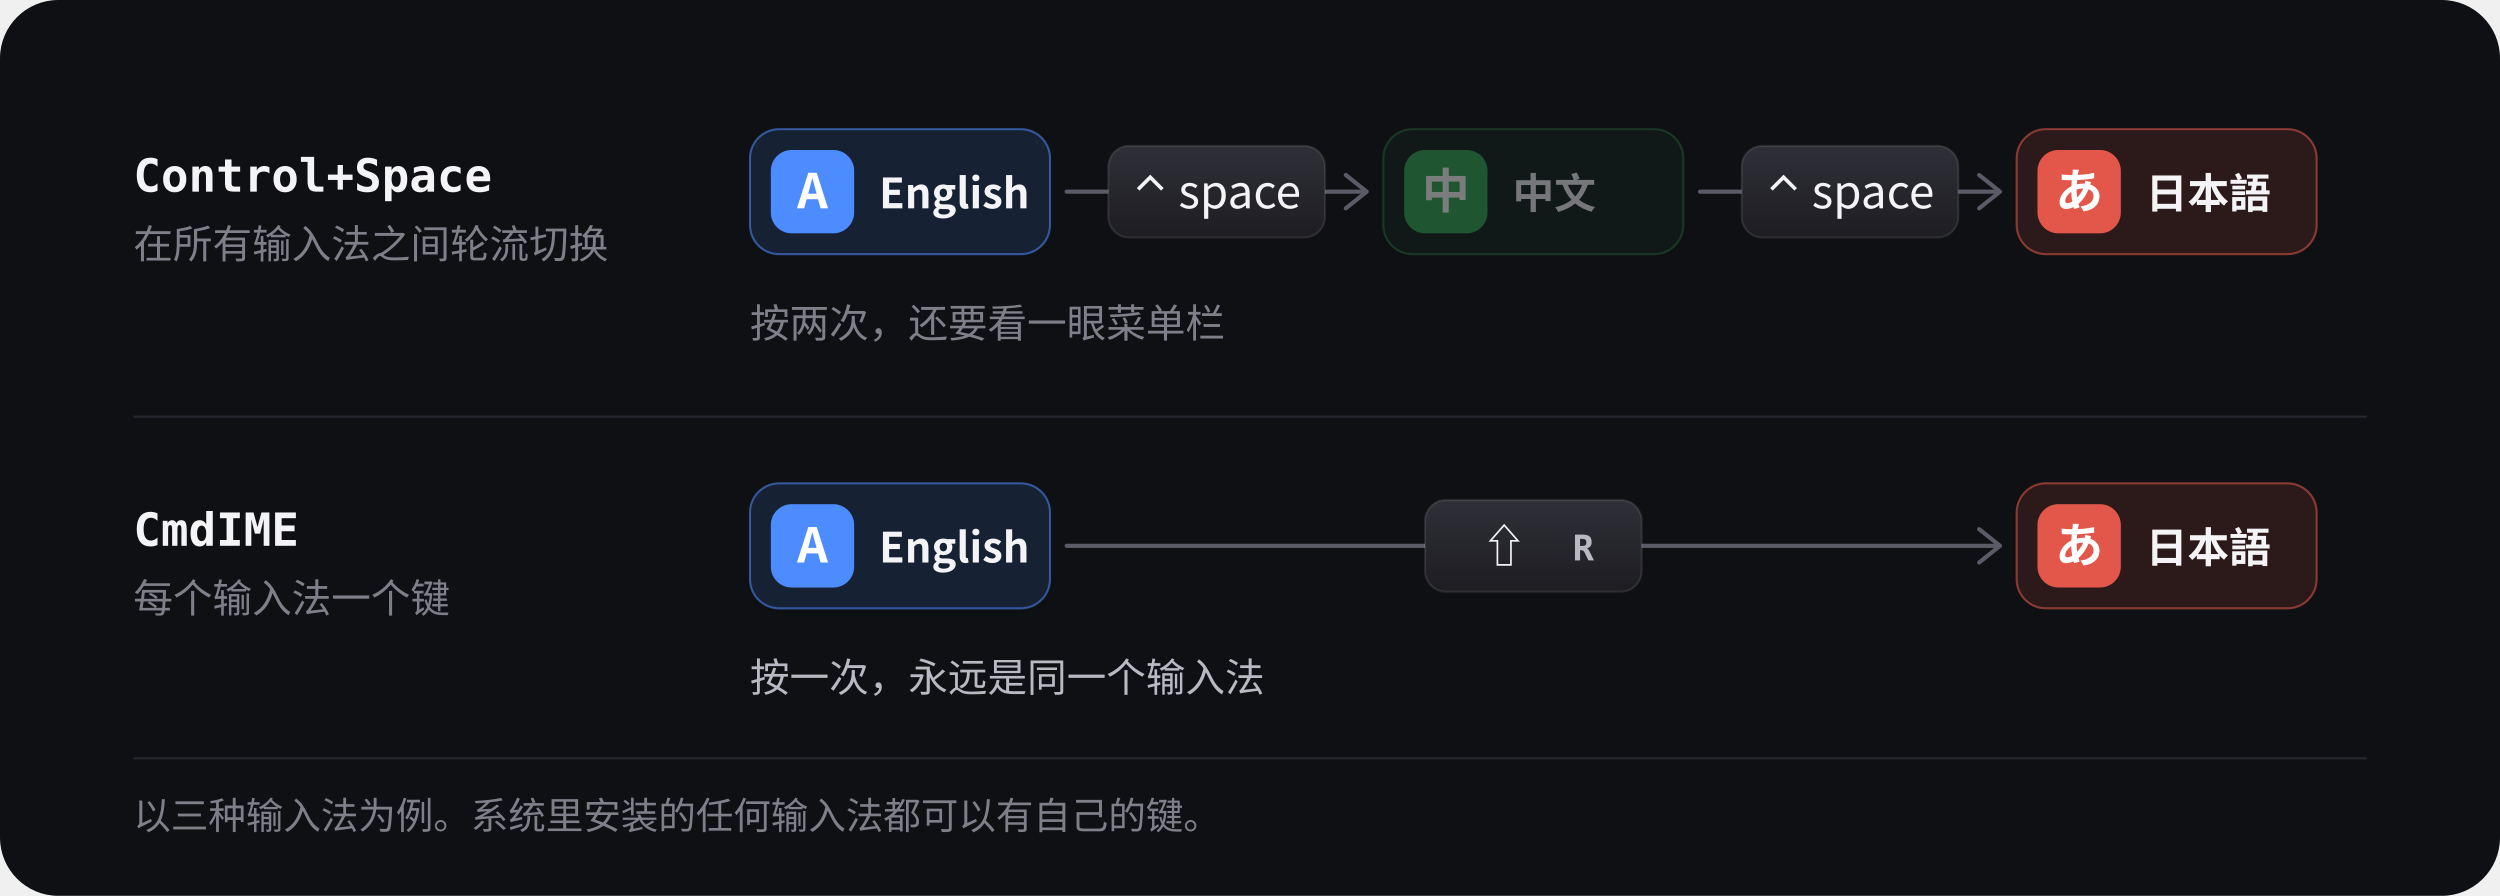
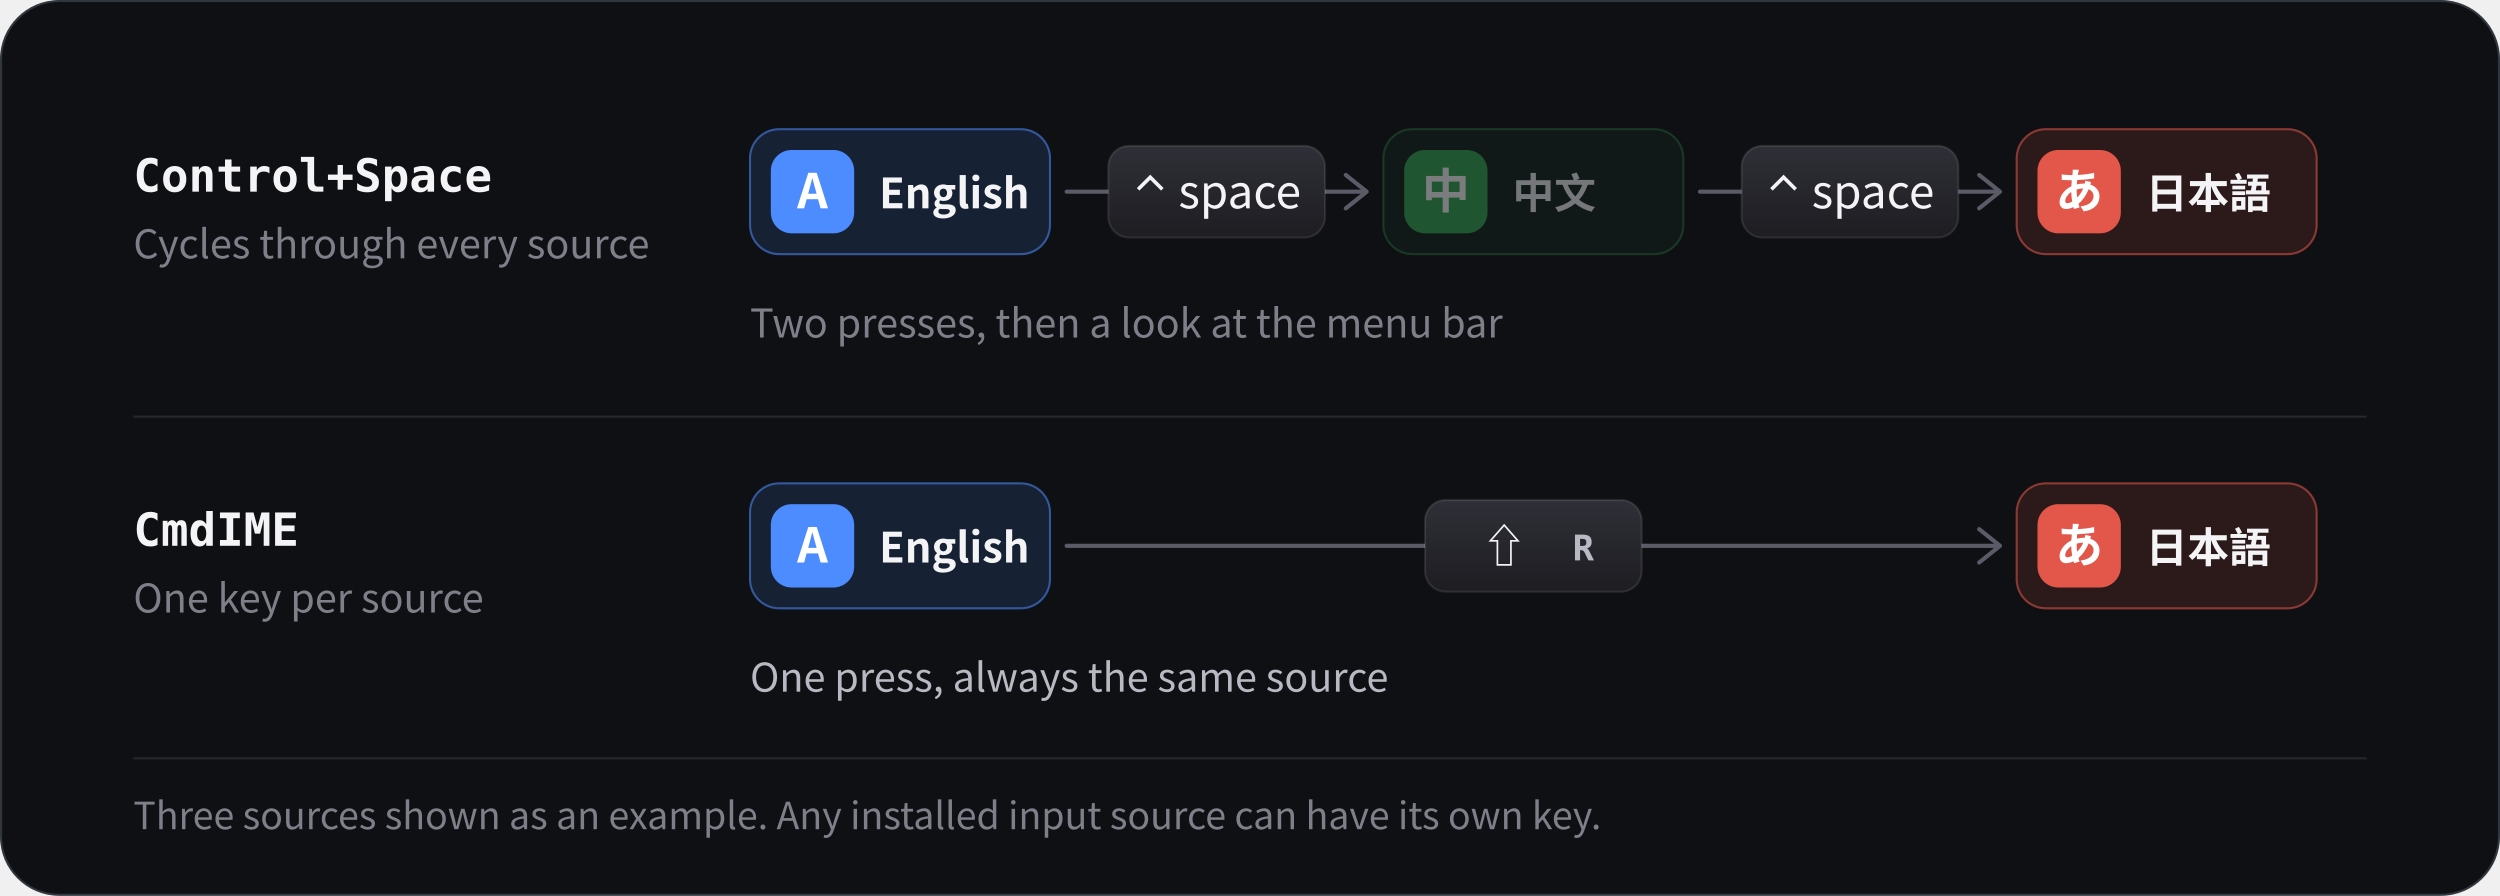
- <svg xmlns="http://www.w3.org/2000/svg" width="1200" height="430" viewBox="0 0 1200 430" role="img" aria-labelledby="title desc" lang="zh-CN">
+ <svg xmlns="http://www.w3.org/2000/svg" width="1200" height="430" viewBox="0 0 1200 430" role="img" aria-labelledby="title desc" lang="en">
  <defs>
    <linearGradient id="keycap" x1="0" y1="0" x2="0" y2="1">
      <stop offset="0" stop-color="#2F2F37" />
      <stop offset="1" stop-color="#1D1D22" />
    </linearGradient>
  </defs>
-   <rect width="1200" height="430" rx="28" fill="#0F1014" />
+   <rect x="0.5" y="0.5" width="1199" height="429" rx="28" fill="#0F1014" stroke="#30363D" />
  <path d="M64 200 H1136" stroke="#26272E" stroke-width="1" />
  <g id="cycling">
    <text x="64" y="92" font-family="ui-monospace, SFMono-Regular, Menlo, Consolas, monospace" font-size="22" font-weight="600" fill="#F4F4F6">Control+Space</text>
-     <text x="64" y="124" font-family="-apple-system, BlinkMacSystemFont, 'Segoe UI', 'PingFang SC', 'Hiragino Sans', 'Noto Sans CJK SC', sans-serif" font-size="19" fill="#7F7F8A">在所有输入法之间轮流切换</text>
+     <text x="64" y="124" font-family="-apple-system, BlinkMacSystemFont, 'Segoe UI', 'PingFang SC', 'Hiragino Sans', 'Noto Sans CJK SC', sans-serif" font-size="19" fill="#7F7F8A">Cycles through every source</text>
    <g transform="translate(360 62)">
      <rect width="144" height="60" rx="14" fill="#4D8CFF" fill-opacity="0.14" stroke="#4D8CFF" stroke-opacity="0.55" />
      <rect x="10" y="10" width="40" height="40" rx="10" fill="#4D8CFF" />
      <text x="30" y="38" text-anchor="middle" font-family="-apple-system, BlinkMacSystemFont, 'Segoe UI', 'PingFang SC', 'Hiragino Sans', 'Noto Sans CJK SC', sans-serif" font-size="23" font-weight="700" fill="#FFFFFF">A</text>
      <text x="62" y="38" font-family="-apple-system, BlinkMacSystemFont, 'Segoe UI', 'PingFang SC', 'Hiragino Sans', 'Noto Sans CJK SC', sans-serif" font-size="20" font-weight="600" fill="#F4F4F6">English</text>
    </g>
    <path d="M512 92 H654" stroke="#5A5B66" stroke-width="2" stroke-linecap="round" />
    <path d="M646 84 L656 92 L646 100" fill="none" stroke="#5A5B66" stroke-width="2" stroke-linecap="round" stroke-linejoin="round" />
    <g transform="translate(532.0 70)">
      <rect width="104" height="44" rx="10" fill="url(#keycap)" stroke="#FFFFFF" stroke-opacity="0.10" />
      <text x="52" y="30" text-anchor="middle" font-family="-apple-system, BlinkMacSystemFont, 'Segoe UI', 'PingFang SC', 'Hiragino Sans', 'Noto Sans CJK SC', sans-serif" font-size="22" fill="#F4F4F6">⌃ space</text>
    </g>
    <g transform="translate(664 62)" opacity="0.45">
      <rect width="144" height="60" rx="14" fill="#33A854" fill-opacity="0.14" stroke="#33A854" stroke-opacity="0.55" />
      <rect x="10" y="10" width="40" height="40" rx="10" fill="#33A854" />
      <text x="30" y="38" text-anchor="middle" font-family="-apple-system, BlinkMacSystemFont, 'Segoe UI', 'PingFang SC', 'Hiragino Sans', 'Noto Sans CJK SC', sans-serif" font-size="23" font-weight="700" fill="#FFFFFF">中</text>
      <text x="62" y="38" font-family="-apple-system, BlinkMacSystemFont, 'Segoe UI', 'PingFang SC', 'Hiragino Sans', 'Noto Sans CJK SC', sans-serif" font-size="20" font-weight="600" fill="#F4F4F6">中文</text>
    </g>
    <path d="M816 92 H958" stroke="#5A5B66" stroke-width="2" stroke-linecap="round" />
    <path d="M950 84 L960 92 L950 100" fill="none" stroke="#5A5B66" stroke-width="2" stroke-linecap="round" stroke-linejoin="round" />
    <g transform="translate(836.0 70)">
      <rect width="104" height="44" rx="10" fill="url(#keycap)" stroke="#FFFFFF" stroke-opacity="0.10" />
      <text x="52" y="30" text-anchor="middle" font-family="-apple-system, BlinkMacSystemFont, 'Segoe UI', 'PingFang SC', 'Hiragino Sans', 'Noto Sans CJK SC', sans-serif" font-size="22" fill="#F4F4F6">⌃ space</text>
    </g>
    <g transform="translate(968 62)">
      <rect width="144" height="60" rx="14" fill="#E3574A" fill-opacity="0.14" stroke="#E3574A" stroke-opacity="0.55" />
      <rect x="10" y="10" width="40" height="40" rx="10" fill="#E3574A" />
      <text x="30" y="38" text-anchor="middle" font-family="-apple-system, BlinkMacSystemFont, 'Segoe UI', 'PingFang SC', 'Hiragino Sans', 'Noto Sans CJK SC', sans-serif" font-size="23" font-weight="700" fill="#FFFFFF">あ</text>
      <text x="62" y="38" font-family="-apple-system, BlinkMacSystemFont, 'Segoe UI', 'PingFang SC', 'Hiragino Sans', 'Noto Sans CJK SC', sans-serif" font-size="20" font-weight="600" fill="#F4F4F6">日本語</text>
    </g>
-     <text x="360" y="162" font-family="-apple-system, BlinkMacSystemFont, 'Segoe UI', 'PingFang SC', 'Hiragino Sans', 'Noto Sans CJK SC', sans-serif" font-size="19" fill="#7F7F8A">按两次，还要看一眼菜单栏</text>
+     <text x="360" y="162" font-family="-apple-system, BlinkMacSystemFont, 'Segoe UI', 'PingFang SC', 'Hiragino Sans', 'Noto Sans CJK SC', sans-serif" font-size="19" fill="#7F7F8A">Two presses, then a look at the menu bar</text>
  </g>
  <g id="direct">
    <text x="64" y="262" font-family="ui-monospace, SFMono-Regular, Menlo, Consolas, monospace" font-size="22" font-weight="600" fill="#F4F4F6">CmdIME</text>
-     <text x="64" y="294" font-family="-apple-system, BlinkMacSystemFont, 'Segoe UI', 'PingFang SC', 'Hiragino Sans', 'Noto Sans CJK SC', sans-serif" font-size="19" fill="#7F7F8A">每个输入法一个键</text>
+     <text x="64" y="294" font-family="-apple-system, BlinkMacSystemFont, 'Segoe UI', 'PingFang SC', 'Hiragino Sans', 'Noto Sans CJK SC', sans-serif" font-size="19" fill="#7F7F8A">One key per source</text>
    <g transform="translate(360 232)">
      <rect width="144" height="60" rx="14" fill="#4D8CFF" fill-opacity="0.14" stroke="#4D8CFF" stroke-opacity="0.55" />
      <rect x="10" y="10" width="40" height="40" rx="10" fill="#4D8CFF" />
      <text x="30" y="38" text-anchor="middle" font-family="-apple-system, BlinkMacSystemFont, 'Segoe UI', 'PingFang SC', 'Hiragino Sans', 'Noto Sans CJK SC', sans-serif" font-size="23" font-weight="700" fill="#FFFFFF">A</text>
      <text x="62" y="38" font-family="-apple-system, BlinkMacSystemFont, 'Segoe UI', 'PingFang SC', 'Hiragino Sans', 'Noto Sans CJK SC', sans-serif" font-size="20" font-weight="600" fill="#F4F4F6">English</text>
    </g>
    <path d="M512 262 H958" stroke="#5A5B66" stroke-width="2" stroke-linecap="round" />
    <path d="M950 254 L960 262 L950 270" fill="none" stroke="#5A5B66" stroke-width="2" stroke-linecap="round" stroke-linejoin="round" />
    <g transform="translate(684.0 240)">
      <rect width="104" height="44" rx="10" fill="url(#keycap)" stroke="#FFFFFF" stroke-opacity="0.10" />
      <text x="38" y="30" text-anchor="middle" font-family="-apple-system, BlinkMacSystemFont, 'Segoe UI', 'PingFang SC', 'Hiragino Sans', 'Noto Sans CJK SC', sans-serif" font-size="22" fill="#F4F4F6">⇧</text>
      <text x="76" y="29" text-anchor="middle" font-family="ui-monospace, SFMono-Regular, Menlo, Consolas, monospace" font-size="17" font-weight="600" fill="#B9B9C3">R</text>
    </g>
    <g transform="translate(968 232)">
      <rect width="144" height="60" rx="14" fill="#E3574A" fill-opacity="0.14" stroke="#E3574A" stroke-opacity="0.55" />
      <rect x="10" y="10" width="40" height="40" rx="10" fill="#E3574A" />
      <text x="30" y="38" text-anchor="middle" font-family="-apple-system, BlinkMacSystemFont, 'Segoe UI', 'PingFang SC', 'Hiragino Sans', 'Noto Sans CJK SC', sans-serif" font-size="23" font-weight="700" fill="#FFFFFF">あ</text>
      <text x="62" y="38" font-family="-apple-system, BlinkMacSystemFont, 'Segoe UI', 'PingFang SC', 'Hiragino Sans', 'Noto Sans CJK SC', sans-serif" font-size="20" font-weight="600" fill="#F4F4F6">日本語</text>
    </g>
-     <text x="360" y="332" font-family="-apple-system, BlinkMacSystemFont, 'Segoe UI', 'PingFang SC', 'Hiragino Sans', 'Noto Sans CJK SC', sans-serif" font-size="19" fill="#B9B9C3">按一次，永远是同一个输入法</text>
+     <text x="360" y="332" font-family="-apple-system, BlinkMacSystemFont, 'Segoe UI', 'PingFang SC', 'Hiragino Sans', 'Noto Sans CJK SC', sans-serif" font-size="19" fill="#B9B9C3">One press, always the same source</text>
  </g>
  <path d="M64 364 H1136" stroke="#26272E" stroke-width="1" />
-   <text x="64" y="398" font-family="-apple-system, BlinkMacSystemFont, 'Segoe UI', 'PingFang SC', 'Hiragino Sans', 'Noto Sans CJK SC', sans-serif" font-size="18" fill="#7F7F8A">以三种输入法为例。系统里安装的任何输入法都可以有自己的键。</text>
+   <text x="64" y="398" font-family="-apple-system, BlinkMacSystemFont, 'Segoe UI', 'PingFang SC', 'Hiragino Sans', 'Noto Sans CJK SC', sans-serif" font-size="18" fill="#7F7F8A">Three sources shown as an example. Any installed input source can have its own key.</text>
</svg>
